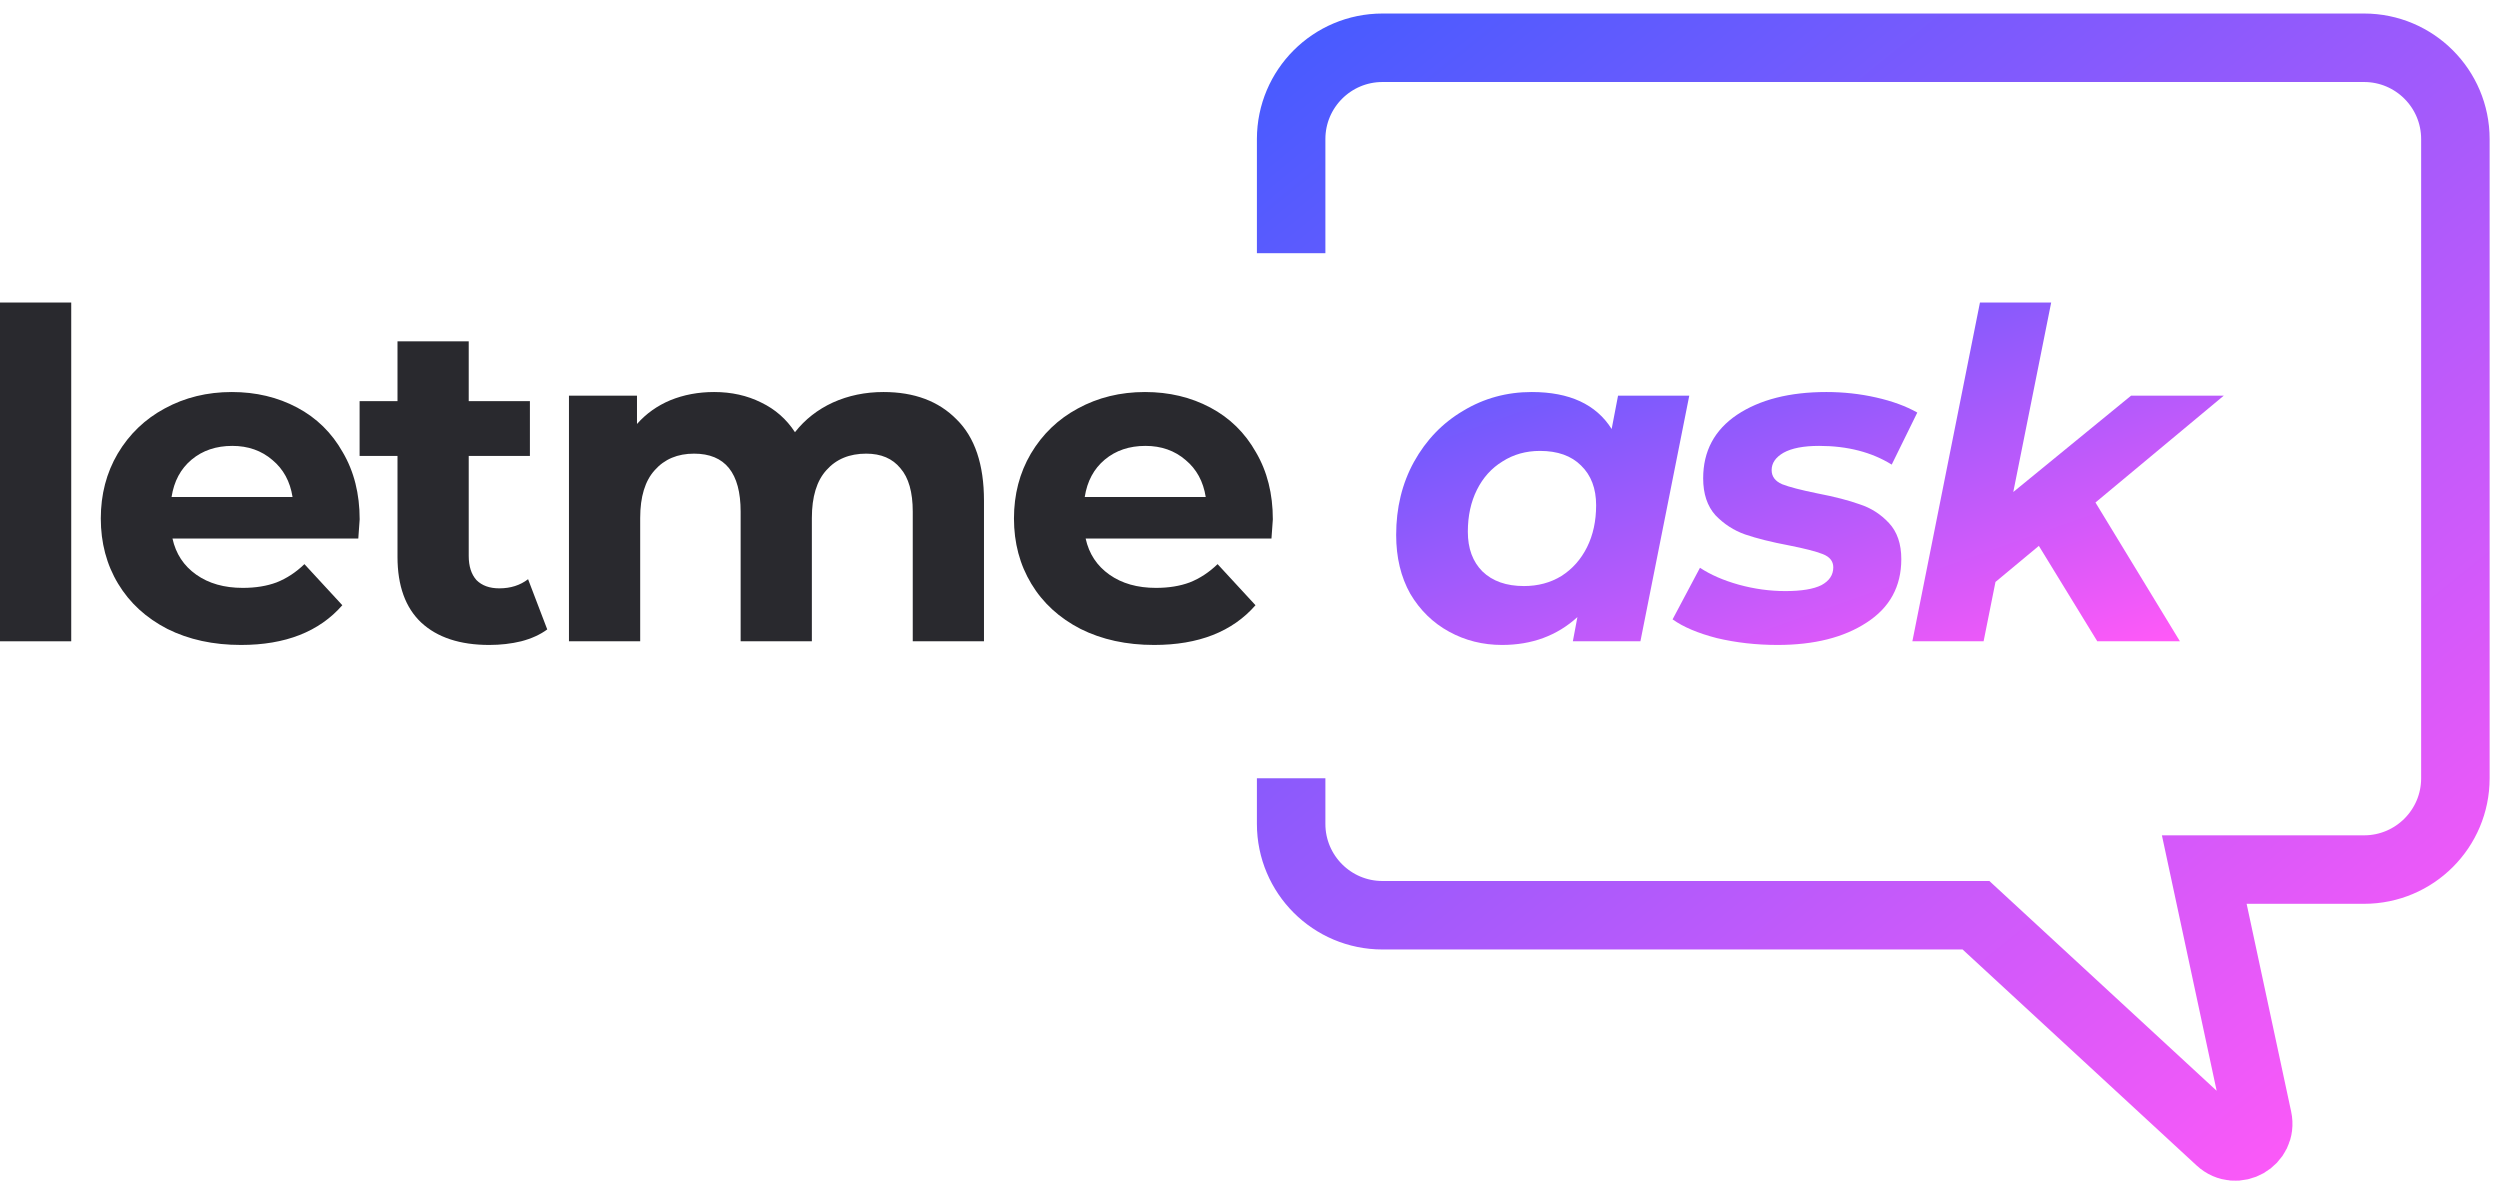
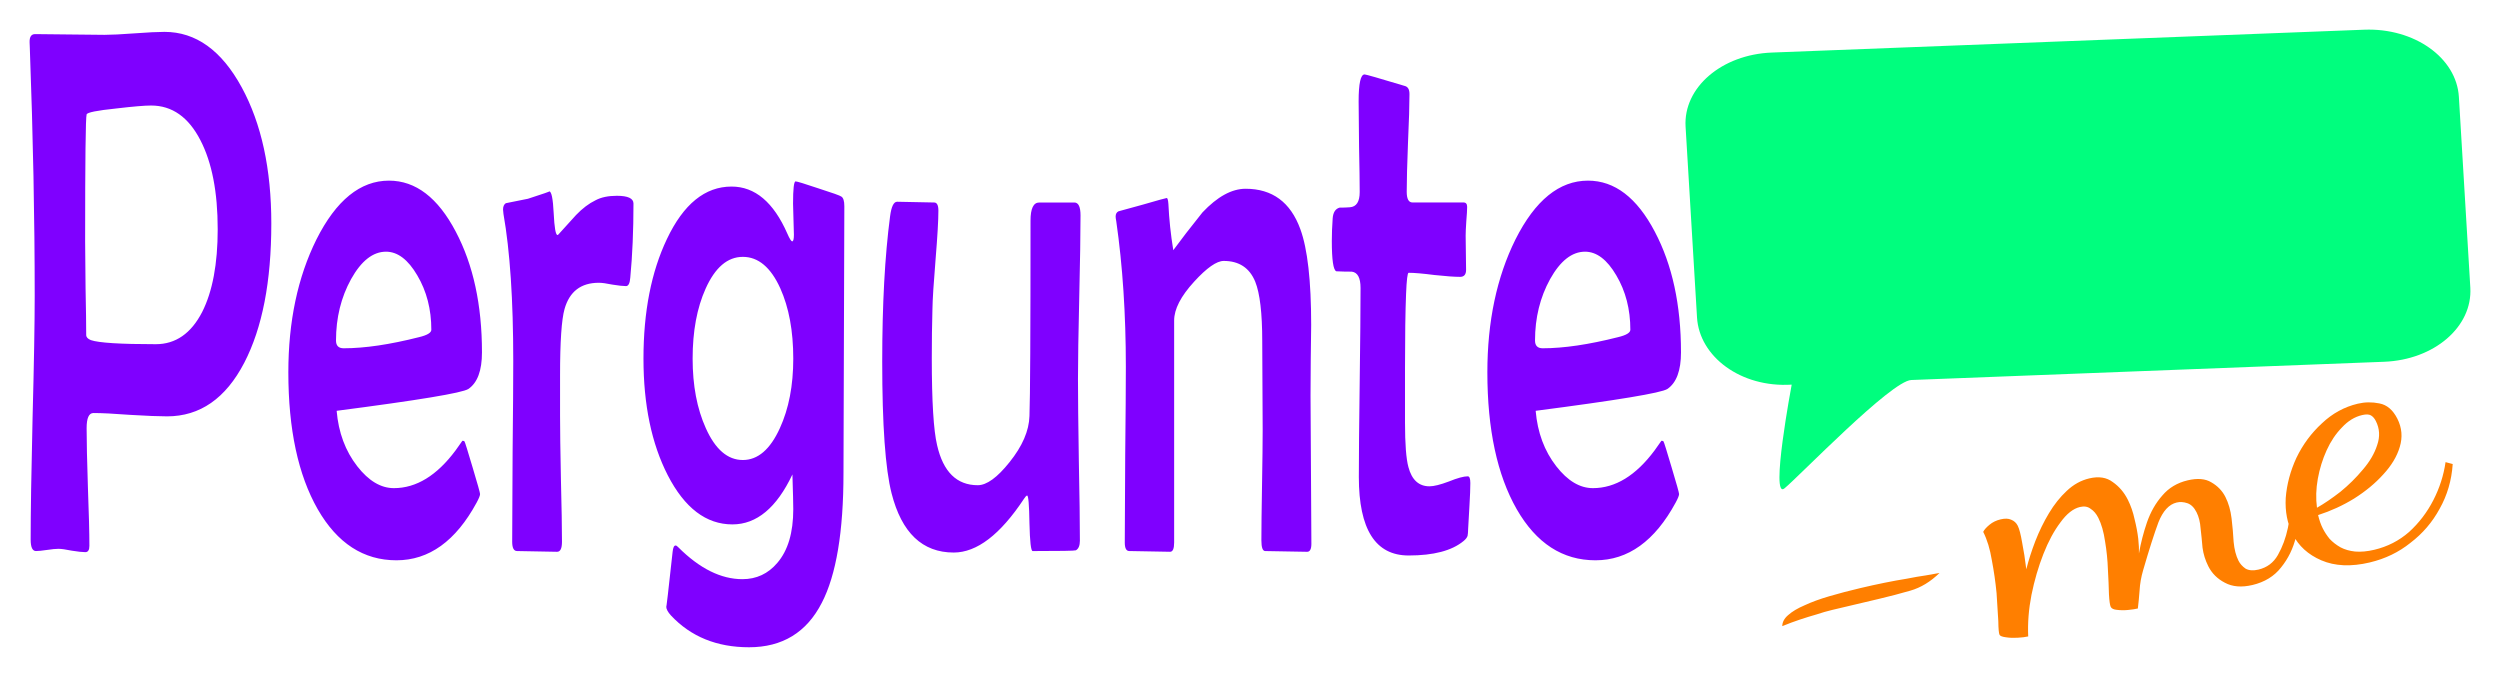
- <svg xmlns="http://www.w3.org/2000/svg" width="157" height="75" viewBox="0 0 157 75" fill="none">
-   <path d="M0 18.999H4.473V40.273H0V18.999Z" fill="#29292E" />
-   <path d="M22.587 32.618C22.587 32.675 22.558 33.077 22.501 33.822H10.832C11.042 34.778 11.539 35.533 12.323 36.087C13.106 36.642 14.081 36.919 15.247 36.919C16.05 36.919 16.757 36.804 17.369 36.575C18 36.326 18.583 35.944 19.118 35.428L21.498 38.008C20.045 39.671 17.923 40.503 15.133 40.503C13.393 40.503 11.854 40.168 10.516 39.499C9.178 38.811 8.146 37.865 7.42 36.661C6.693 35.457 6.33 34.09 6.33 32.561C6.33 31.051 6.684 29.694 7.391 28.489C8.117 27.266 9.102 26.32 10.344 25.651C11.606 24.963 13.011 24.619 14.559 24.619C16.069 24.619 17.436 24.944 18.659 25.593C19.883 26.243 20.838 27.18 21.526 28.403C22.234 29.608 22.587 31.012 22.587 32.618ZM14.588 28.002C13.575 28.002 12.724 28.289 12.036 28.862C11.348 29.436 10.927 30.219 10.774 31.213H18.372C18.22 30.238 17.799 29.464 17.111 28.891C16.423 28.298 15.582 28.002 14.588 28.002Z" fill="#29292E" />
-   <path d="M34.367 39.528C33.928 39.853 33.383 40.102 32.733 40.273C32.102 40.426 31.433 40.503 30.726 40.503C28.891 40.503 27.467 40.035 26.454 39.098C25.46 38.161 24.963 36.785 24.963 34.969V28.633H22.583V25.192H24.963V21.436H29.436V25.192H33.278V28.633H29.436V34.912C29.436 35.562 29.598 36.068 29.923 36.431C30.267 36.776 30.745 36.948 31.357 36.948C32.064 36.948 32.666 36.756 33.163 36.374L34.367 39.528Z" fill="#29292E" />
-   <path d="M55.486 24.619C57.417 24.619 58.946 25.192 60.074 26.339C61.221 27.467 61.794 29.168 61.794 31.443V40.273H57.321V32.131C57.321 30.907 57.063 29.999 56.547 29.407C56.05 28.795 55.333 28.489 54.397 28.489C53.345 28.489 52.514 28.833 51.902 29.522C51.291 30.191 50.985 31.194 50.985 32.532V40.273H46.512V32.131C46.512 29.703 45.537 28.489 43.587 28.489C42.555 28.489 41.733 28.833 41.122 29.522C40.51 30.191 40.204 31.194 40.204 32.532V40.273H35.731V24.848H40.003V26.626C40.577 25.976 41.275 25.479 42.096 25.135C42.938 24.791 43.855 24.619 44.849 24.619C45.938 24.619 46.923 24.838 47.802 25.278C48.681 25.699 49.389 26.32 49.924 27.142C50.555 26.339 51.348 25.718 52.304 25.278C53.279 24.838 54.339 24.619 55.486 24.619Z" fill="#29292E" />
-   <path d="M79.934 32.618C79.934 32.675 79.906 33.077 79.848 33.822H68.179C68.389 34.778 68.886 35.533 69.67 36.087C70.454 36.642 71.428 36.919 72.594 36.919C73.397 36.919 74.104 36.804 74.716 36.575C75.347 36.326 75.93 35.944 76.465 35.428L78.845 38.008C77.392 39.671 75.27 40.503 72.48 40.503C70.74 40.503 69.201 40.168 67.864 39.499C66.525 38.811 65.493 37.865 64.767 36.661C64.041 35.457 63.677 34.09 63.677 32.561C63.677 31.051 64.031 29.694 64.738 28.489C65.465 27.266 66.449 26.32 67.692 25.651C68.953 24.963 70.358 24.619 71.906 24.619C73.416 24.619 74.783 24.944 76.006 25.593C77.23 26.243 78.185 27.18 78.874 28.403C79.581 29.608 79.934 31.012 79.934 32.618ZM71.935 28.002C70.922 28.002 70.071 28.289 69.383 28.862C68.695 29.436 68.275 30.219 68.121 31.213H75.72C75.567 30.238 75.146 29.464 74.458 28.891C73.77 28.298 72.929 28.002 71.935 28.002Z" fill="#29292E" />
-   <path d="M106.086 24.848L103.018 40.273H98.775L99.061 38.754C97.781 39.92 96.204 40.503 94.331 40.503C93.126 40.503 92.018 40.226 91.005 39.671C89.992 39.117 89.179 38.324 88.567 37.292C87.975 36.24 87.679 35.007 87.679 33.593C87.679 31.892 88.051 30.363 88.797 29.006C89.561 27.629 90.594 26.559 91.894 25.794C93.193 25.011 94.627 24.619 96.194 24.619C98.564 24.619 100.237 25.393 101.212 26.941L101.613 24.848H106.086ZM95.707 36.804C96.586 36.804 97.37 36.594 98.058 36.173C98.746 35.734 99.281 35.132 99.664 34.367C100.046 33.602 100.237 32.723 100.237 31.729C100.237 30.678 99.922 29.846 99.291 29.235C98.679 28.623 97.819 28.317 96.71 28.317C95.831 28.317 95.047 28.537 94.359 28.977C93.671 29.397 93.136 29.99 92.754 30.754C92.371 31.519 92.18 32.398 92.18 33.392C92.18 34.444 92.486 35.275 93.098 35.887C93.728 36.498 94.598 36.804 95.707 36.804Z" fill="url(#paint0_linear)" />
-   <path d="M111.632 40.503C110.294 40.503 109.023 40.359 107.819 40.073C106.634 39.767 105.707 39.375 105.038 38.897L106.758 35.657C107.427 36.097 108.239 36.451 109.195 36.718C110.17 36.986 111.145 37.12 112.119 37.12C113.133 37.12 113.888 36.995 114.385 36.747C114.882 36.479 115.13 36.106 115.13 35.629C115.13 35.246 114.91 34.969 114.471 34.797C114.031 34.625 113.324 34.444 112.349 34.252C111.24 34.042 110.323 33.813 109.596 33.564C108.889 33.316 108.268 32.914 107.733 32.36C107.217 31.787 106.959 31.012 106.959 30.038C106.959 28.336 107.666 27.008 109.08 26.052C110.514 25.096 112.387 24.619 114.7 24.619C115.77 24.619 116.812 24.733 117.825 24.963C118.838 25.192 119.698 25.508 120.406 25.909L118.8 29.177C117.538 28.394 116.019 28.002 114.241 28.002C113.266 28.002 112.521 28.145 112.005 28.432C111.508 28.719 111.259 29.082 111.259 29.522C111.259 29.923 111.479 30.219 111.919 30.41C112.358 30.582 113.094 30.774 114.127 30.984C115.216 31.194 116.105 31.424 116.793 31.672C117.5 31.901 118.112 32.293 118.628 32.847C119.144 33.402 119.402 34.157 119.402 35.113C119.402 36.833 118.676 38.161 117.223 39.098C115.79 40.035 113.926 40.503 111.632 40.503Z" fill="url(#paint1_linear)" />
-   <path d="M131.595 31.557L136.899 40.273H131.71L128.04 34.281L125.316 36.546L124.57 40.273H120.097L124.341 18.999H128.814L126.434 30.898L133.831 24.848H139.652L131.595 31.557Z" fill="url(#paint2_linear)" />
-   <path d="M81.084 15.902V8.734C81.084 5.567 83.652 3 86.819 3H148.463C151.63 3 154.198 5.567 154.198 8.734V48.875C154.198 52.042 151.63 54.609 148.463 54.609H138.428L141.782 70.26C142.075 71.628 140.436 72.563 139.408 71.614L124.092 57.477H86.819C83.652 57.477 81.084 54.909 81.084 51.742V48.875" stroke="url(#paint3_linear)" stroke-width="4.301" />
-   <defs>
-     <linearGradient id="paint0_linear" x1="87.679" y1="18.999" x2="99.758" y2="53.111" gradientUnits="userSpaceOnUse">
-       <stop stop-color="#485BFF" />
-       <stop offset="1" stop-color="#FF59F8" />
-     </linearGradient>
-     <linearGradient id="paint1_linear" x1="87.679" y1="18.999" x2="99.758" y2="53.111" gradientUnits="userSpaceOnUse">
-       <stop stop-color="#485BFF" />
-       <stop offset="1" stop-color="#FF59F8" />
-     </linearGradient>
-     <linearGradient id="paint2_linear" x1="87.679" y1="18.999" x2="99.758" y2="53.111" gradientUnits="userSpaceOnUse">
-       <stop stop-color="#485BFF" />
-       <stop offset="1" stop-color="#FF59F8" />
-     </linearGradient>
-     <linearGradient id="paint3_linear" x1="81.084" y1="3" x2="141.295" y2="77.547" gradientUnits="userSpaceOnUse">
-       <stop stop-color="#485BFF" />
-       <stop offset="1" stop-color="#FF59F8" />
-     </linearGradient>
-   </defs>
+ <svg xmlns="http://www.w3.org/2000/svg" width="287.04" height="77.711" version="1.1" viewBox="0 0 287.04 77.711">
+   <g transform="translate(.44816 -.52161)">
+     <g transform="matrix(.88902 -.21015 .34778 .68976 -78.271 -393.73)" fill="#ff7f00" stroke-width="1.487" aria-label="-me ">
+       <path d="m119.17 701.51q-3.629 0-5.473-2.023-1.785-1.963-1.785-4.878 0-2.677 1.309-5.652 1.368-2.974 3.569-5.592 2.261-2.618 4.938-4.224 2.677-1.666 5.295-1.666 1.368 0 2.499 0.714 1.19 0.714 1.19 2.915 0 2.261-1.368 4.283-1.309 1.963-3.51 3.51-2.142 1.547-4.759 2.558-2.558 0.952-5.116 1.19-0.119 0.595-0.178 1.13-0.059 0.535-0.059 1.011 0 0.892 0.178 1.785 0.238 0.892 0.773 1.666 0.535 0.714 1.428 1.13 0.952 0.416 2.32 0.416 2.558 0 5.057-1.428 2.499-1.487 4.64-3.867t3.629-5.235l0.714 0.535q-1.606 3.569-4.105 6.187-2.439 2.618-5.354 4.045-2.856 1.487-5.83 1.487zm-2.915-9.994q1.606-0.535 3.629-1.547 2.023-1.071 3.867-2.499 1.904-1.428 3.094-3.153 1.249-1.725 1.249-3.629 0-0.654-0.238-1.011t-1.011-0.357q-1.428 0-3.034 1.13-1.606 1.071-3.094 2.856t-2.677 3.926-1.785 4.283zm-11.957 9.221q-2.082 0-3.034-1.309-0.952-1.249-0.952-3.034 0-1.487 0.416-2.974 0.476-1.487 0.892-2.915 0.476-1.428 0.476-2.558 0-1.19-0.535-1.666t-1.19-0.476q-1.487 0-3.272 2.32-1.725 2.32-4.521 6.544-0.952 1.428-1.606 2.915-0.654 1.428-1.249 2.618-0.476 0-1.19-0.119t-1.309-0.416q-0.535-0.238-0.535-0.654t0.535-1.963q0.595-1.606 1.309-3.688 0.773-2.142 1.309-4.283 0.595-2.201 0.595-3.748 0-1.011-0.357-1.606-0.297-0.654-1.13-0.654-1.309 0-3.153 1.606-1.844 1.547-3.807 4.105t-3.748 5.652q-1.725 3.034-2.796 6.068-0.535 0-1.309-0.178t-1.309-0.476q-0.595-0.297-0.595-0.595 0-0.357 0.654-2.082 0.595-1.785 1.428-4.224 0.773-2.499 1.368-5.057 0.654-2.558 0.654-4.521 0.357-0.416 1.13-0.833t1.606-0.416 1.19 0.416q0.416 0.416 0.416 1.13 0 0.773-0.476 2.677-0.416 1.844-1.071 4.105 1.19-1.904 2.677-3.867 1.547-2.023 3.212-3.688t3.331-2.677q1.725-1.071 3.331-1.071 1.844 0 2.499 1.368 0.714 1.309 0.714 3.153 0 1.487-0.357 3.153-0.297 1.606-0.714 3.034-0.416 1.368-0.773 2.201 1.249-2.261 2.736-4.343 1.547-2.142 3.331-3.45 1.785-1.368 3.807-1.368 1.904 0 2.618 1.13 0.773 1.13 0.773 2.677t-0.535 3.391-1.13 3.569q-0.535 1.725-0.535 2.974 0 0.773 0.357 1.428 0.416 0.595 1.428 0.595 1.666 0 3.094-1.487 1.487-1.547 2.736-3.688 1.249-2.201 2.142-4.224l0.714 0.833q-0.952 2.499-2.439 4.997-1.487 2.439-3.51 4.045-1.963 1.606-4.343 1.606zm-56.634-10.411q0.357-0.892 1.309-1.428 1.011-0.595 2.499-0.892 1.487-0.357 3.391-0.476t4.045-0.119q1.606 0 3.094 0.059t2.796 0.178q1.368 0.059 2.38 0.178 1.071 0.059 1.725 0.119-2.32 1.487-4.402 1.606-2.023 0.119-4.105 0.119-1.606 0-3.212 0-1.547 0-2.796 0-1.011 0-2.082 0.119-1.071 0.059-2.201 0.178-1.13 0.119-2.439 0.357z" />
+     </g>
+     <g transform="matrix(.62821 0 0 1.0925 -78.271 -393.73)" fill="#7f00ff" stroke-width="1.991" aria-label="Pergunte">
+       <path d="m431.11 397.9q0 2.878-2.489 3.85-1.672 0.622-24.072 2.295 0.506 3.422 3.772 5.833 3.111 2.294 6.689 2.294 6.144 0 11.278-3.967 0.622-0.506 1.244-1.011 0.311 0 0.389 0.078 0.117 0.078 1.478 2.722 1.361 2.606 1.361 2.8 0 0.233-0.622 0.894-5.717 6.067-14.661 6.067-9.022 0-14.389-5.367-5.367-5.406-5.367-14.389 0-8.011 5.133-13.961 5.406-6.183 13.261-6.183 7.311 0 12.211 5.367 4.783 5.211 4.783 12.678zm-9.256-2.372q0-3.228-2.567-5.717-2.528-2.489-5.717-2.489-3.578 0-6.378 2.878-2.761 2.878-2.761 6.456 0 0.817 1.4 0.817 5.756 0 13.767-1.167 2.256-0.311 2.256-0.778zm-29.245 16.1q0 0.856-0.156 2.333-0.194 1.828-0.233 2.372-0.039 0.7-0.117 0.856-0.156 0.272-0.739 0.544-3.189 1.517-10.033 1.517-9.1 0-9.1-8.245 0-3.306 0.156-9.917 0.156-6.65 0.156-9.956 0-1.594-1.594-1.711-1.439 0-2.839-0.039-0.817-0.194-0.817-3.189 0-1.128 0.156-2.372 0.117-0.933 1.244-1.128 0.972 0 1.906-0.039 1.789-0.078 1.789-1.594 0-1.556-0.117-4.745-0.078-3.189-0.078-4.783 0-2.839 1.089-2.839 0.35 0 7.311 1.206 0.894 0.117 0.894 0.856 0 1.711-0.272 5.133-0.233 3.422-0.233 5.133 0 1.128 1.05 1.128h9.333q0.661 0 0.661 0.467t-0.156 1.517q-0.117 1.011-0.117 1.517 0 0.583 0.039 1.789t0.039 1.789q0 0.739-1.089 0.739-1.556 0-4.706-0.194-3.15-0.233-4.706-0.233-0.311 0-0.467 2.217-0.194 2.761-0.194 7.739v5.795q0 3.345 0.622 4.667 0.933 2.022 3.85 2.022 1.206 0 3.539-0.506 2.333-0.544 3.461-0.544 0.467 0 0.467 0.7zm-29.05 6.378q0 0.856-0.778 0.856-1.283 0-3.85-0.039-2.528-0.039-3.811-0.039-0.7 0-0.7-1.128 0-1.906 0.117-5.795t0.117-5.833q0-1.556-0.039-4.628-0.039-3.111-0.039-4.667 0-4.433-1.283-6.261-1.556-2.178-5.756-2.178-1.944 0-5.406 2.178-3.656 2.294-3.656 4.083v23.333q0 0.972-0.739 0.972-1.244 0-3.733-0.039t-3.733-0.039q-0.817 0-0.817-0.894 0-3.072 0.078-9.217 0.117-6.144 0.117-9.256 0-8.283-1.75-15.283-0.117-0.35-0.117-0.506 0-0.389 0.506-0.544 0.272-0.039 4.433-0.7 4.2-0.7 4.394-0.7 0.233 0 0.311 0.622 0.194 2.411 0.894 4.861 2.022-1.594 5.328-3.967 4.083-2.489 7.894-2.489 7.311 0 9.995 4.239 1.983 3.111 1.983 10.072 0 1.206-0.078 3.694-0.039 2.489-0.039 3.733 0 2.606 0.078 7.778t0.078 7.778zm-42.195-34.495q0 2.839-0.233 8.595-0.233 5.717-0.233 8.595 0 2.839 0.156 8.517 0.194 5.639 0.194 8.478 0 0.778-0.739 1.011-0.311 0.078-7.894 0.078-0.467 0-0.583-2.917-0.078-2.917-0.428-2.917-0.194 0-0.583 0.35-6.495 5.639-12.833 5.639-8.595 0-11.356-6.222-1.711-3.85-1.711-13.844 0-9.022 1.439-15.283 0.35-1.517 1.283-1.517 1.128 0 3.383 0.039t3.383 0.039q0.778 0 0.778 0.856 0 1.517-0.506 5.056-0.544 3.772-0.583 5.328-0.117 2.333-0.117 5.133 0 6.806 0.972 9.139 1.672 4.2 7.428 4.2 2.45 0 5.795-2.411 3.539-2.528 3.656-4.861 0.194-2.917 0.194-20.533 0-1.906 1.594-1.906h6.417q1.128 0 1.128 1.361zm-43.167-0.972q0 4.667-0.078 14.039-0.078 9.333-0.078 14 0 9.256-3.967 13.65-4.161 4.667-13.3 4.667-8.828 0-14.272-3.345-0.856-0.544-0.856-0.933 0 0.428 1.167-5.756 0.117-0.661 0.544-0.661 0.194 0 0.506 0.194 5.833 3.345 11.706 3.345 3.85 0 6.378-1.711 2.917-1.944 2.917-5.639 0-0.817-0.156-3.656-4.317 5.25-10.967 5.25-7.194 0-11.822-5.172-4.433-4.978-4.433-12.25 0-7.389 4.278-12.561 4.55-5.522 11.822-5.522 6.417 0 10.189 4.939 0.622 0.817 0.894 0.817 0.311 0 0.311-0.7 0-0.506-0.078-1.594-0.078-1.128-0.078-1.672 0-2.333 0.467-2.333 0.389 0 4.2 0.739 3.811 0.7 4.161 0.856 0.544 0.194 0.544 1.011zm-9.333 16.022q0-4.356-2.372-7.389-2.606-3.306-6.845-3.306-4.2 0-6.806 3.344-2.372 3.033-2.372 7.35 0 4.239 2.411 7.311 2.606 3.345 6.767 3.345 4.122 0 6.767-3.345 2.45-3.072 2.45-7.311zm-29.206-16.294q0 4.278-0.583 7.778-0.117 0.894-0.778 0.894-0.817 0-2.489-0.156-1.633-0.194-2.489-0.194-4.9 0-6.261 2.761-0.817 1.672-0.817 6.961v4.278q0 2.178 0.156 6.611 0.194 4.433 0.194 6.611 0 1.05-0.894 1.05-1.206 0-3.656-0.039t-3.656-0.039q-0.894 0-0.894-0.972 0-3.15 0.078-9.489 0.117-6.339 0.117-9.528 0-9.606-1.789-15.439-0.078-0.311-0.078-0.467 0-0.467 0.506-0.661 1.439-0.156 4.045-0.467 4.2-0.778 3.889-0.778 0.622 0 0.817 2.294 0.194 2.295 0.7 2.295 0.078 0 0.194-0.078 1.594-1.011 3.189-2.022 1.75-1.05 3.578-1.556 1.517-0.467 3.889-0.467 3.033 0 3.033 0.817zm-27.689 15.633q0 2.878-2.489 3.85-1.672 0.622-24.072 2.295 0.506 3.422 3.772 5.833 3.111 2.294 6.689 2.294 6.144 0 11.278-3.967 0.622-0.506 1.244-1.011 0.311 0 0.389 0.078 0.117 0.078 1.478 2.722 1.361 2.606 1.361 2.8 0 0.233-0.622 0.894-5.717 6.067-14.661 6.067-9.022 0-14.389-5.367-5.367-5.406-5.367-14.389 0-8.011 5.133-13.961 5.406-6.183 13.261-6.183 7.311 0 12.211 5.367 4.783 5.211 4.783 12.678zm-9.256-2.372q0-3.228-2.567-5.717-2.528-2.489-5.717-2.489-3.578 0-6.378 2.878-2.761 2.878-2.761 6.456 0 0.817 1.4 0.817 5.756 0 13.767-1.167 2.256-0.311 2.256-0.778zm-29.245-11.161q0 9.139-4.939 14.622-5.095 5.639-14.117 5.639-2.217 0-6.728-0.156-4.472-0.194-6.728-0.194-1.244 0-1.244 1.594 0 2.061 0.233 6.183 0.272 4.122 0.272 6.183 0 0.661-0.739 0.661-0.817 0-2.489-0.156-1.633-0.194-2.45-0.194-0.7 0-2.061 0.117-1.361 0.117-2.022 0.117-0.972 0-0.972-1.206 0-4.239 0.35-12.794 0.389-8.556 0.389-12.833 0-12.133-0.894-26.056l-0.039-0.583q-0.039-0.856 1.011-0.856 2.1 0 6.3 0.039 4.239 0.039 6.378 0.039 1.828 0 5.483-0.156 3.656-0.156 5.483-0.156 8.595 0 14.117 5.833 5.406 5.717 5.406 14.311zm-9.8 0.583q0-5.833-3.15-9.333-3.267-3.656-9.022-3.656-1.789 0-6.378 0.311-5.25 0.311-5.406 0.622-0.272 0.467-0.272 13.378 0 1.633 0.078 4.9 0.117 3.267 0.117 4.9 0 0.35 0.856 0.544 2.139 0.428 11.861 0.428 5.444 0 8.478-3.383 2.839-3.228 2.839-8.711z" />
+     </g>
+     <path d="m202.98 6.556 68.02-2.624c5.753-0.222 10.601 3.216 10.87 7.709l1.314 21.908c0.269 4.493-4.145 8.288-9.897 8.51 0 0-32.976 1.272-54.29 2.094-2.305 0.089-12.852 11.038-14.558 12.44-1.676 1.377 0.828-11.91 0.828-11.91-5.839 0.374-10.601-3.216-10.87-7.709l-1.314-21.908c-0.269-4.493 4.145-8.288 9.897-8.51z" fill="#00fe7e" fill-rule="evenodd" stroke-width=".497" />
+     <rect x="624.2" y="333.83" width="1.91" height=".478" ry=".239" fill="#00f" fill-rule="evenodd" />
+   </g>
</svg>
